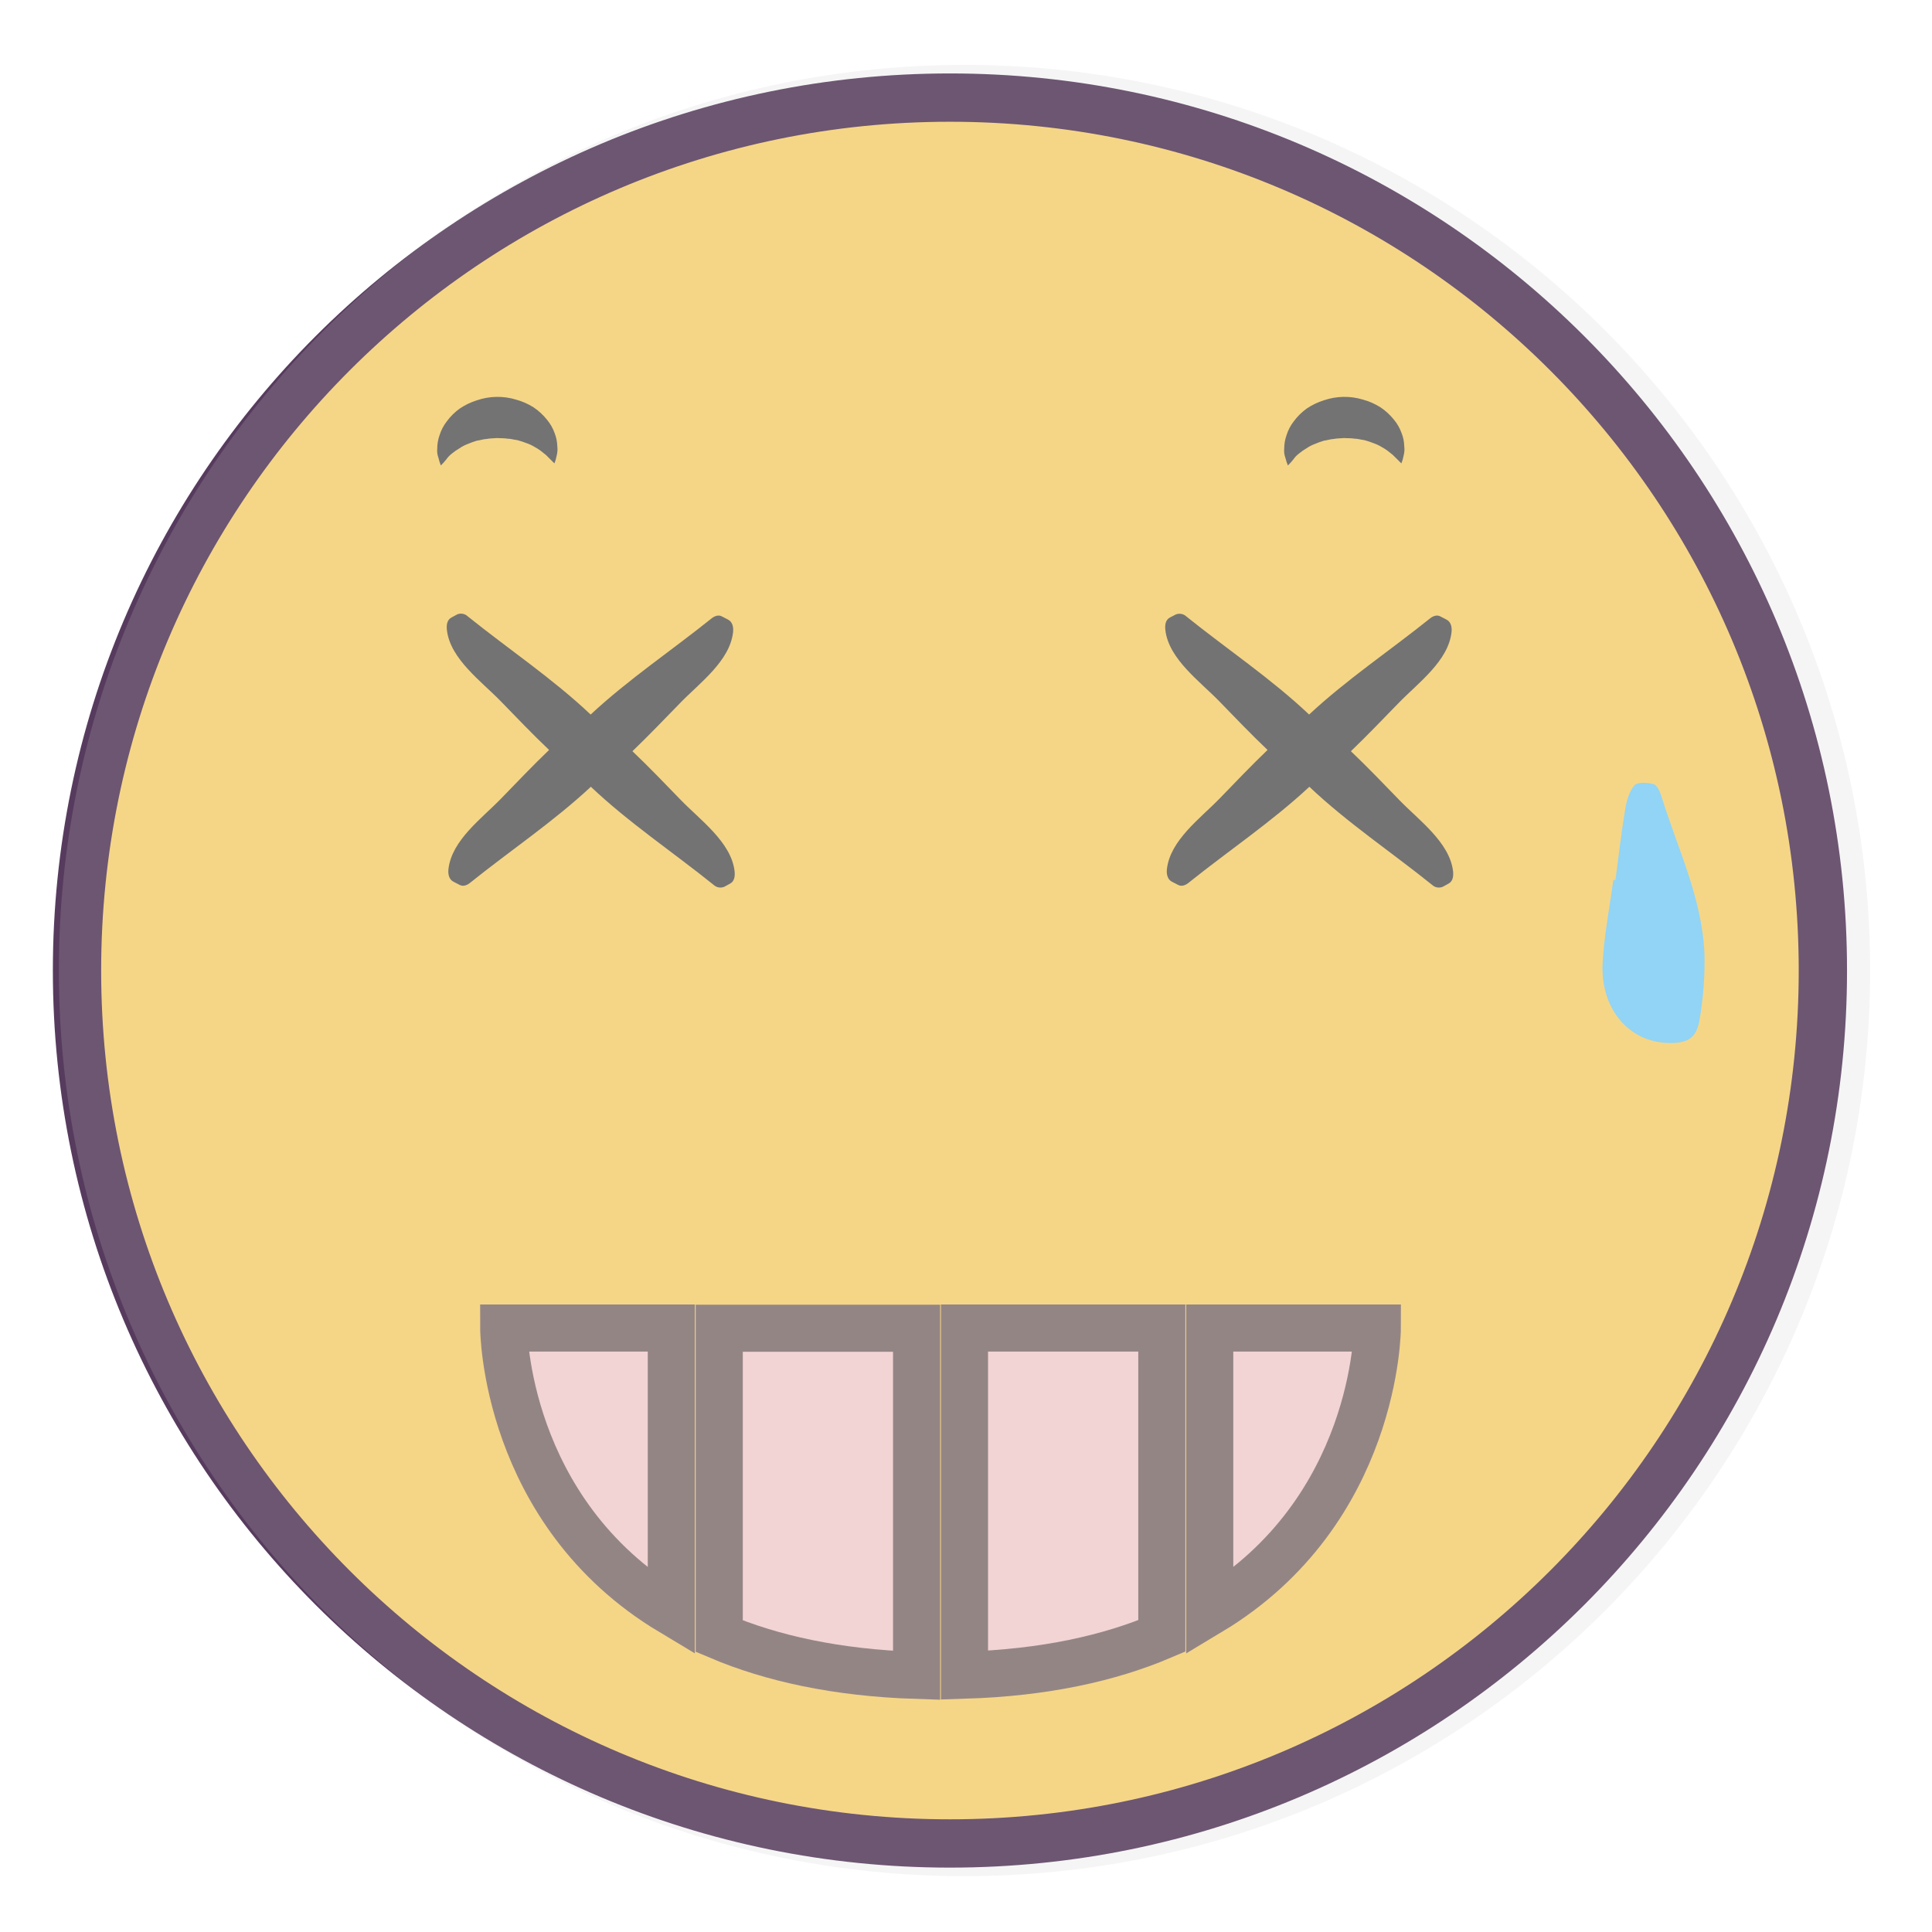
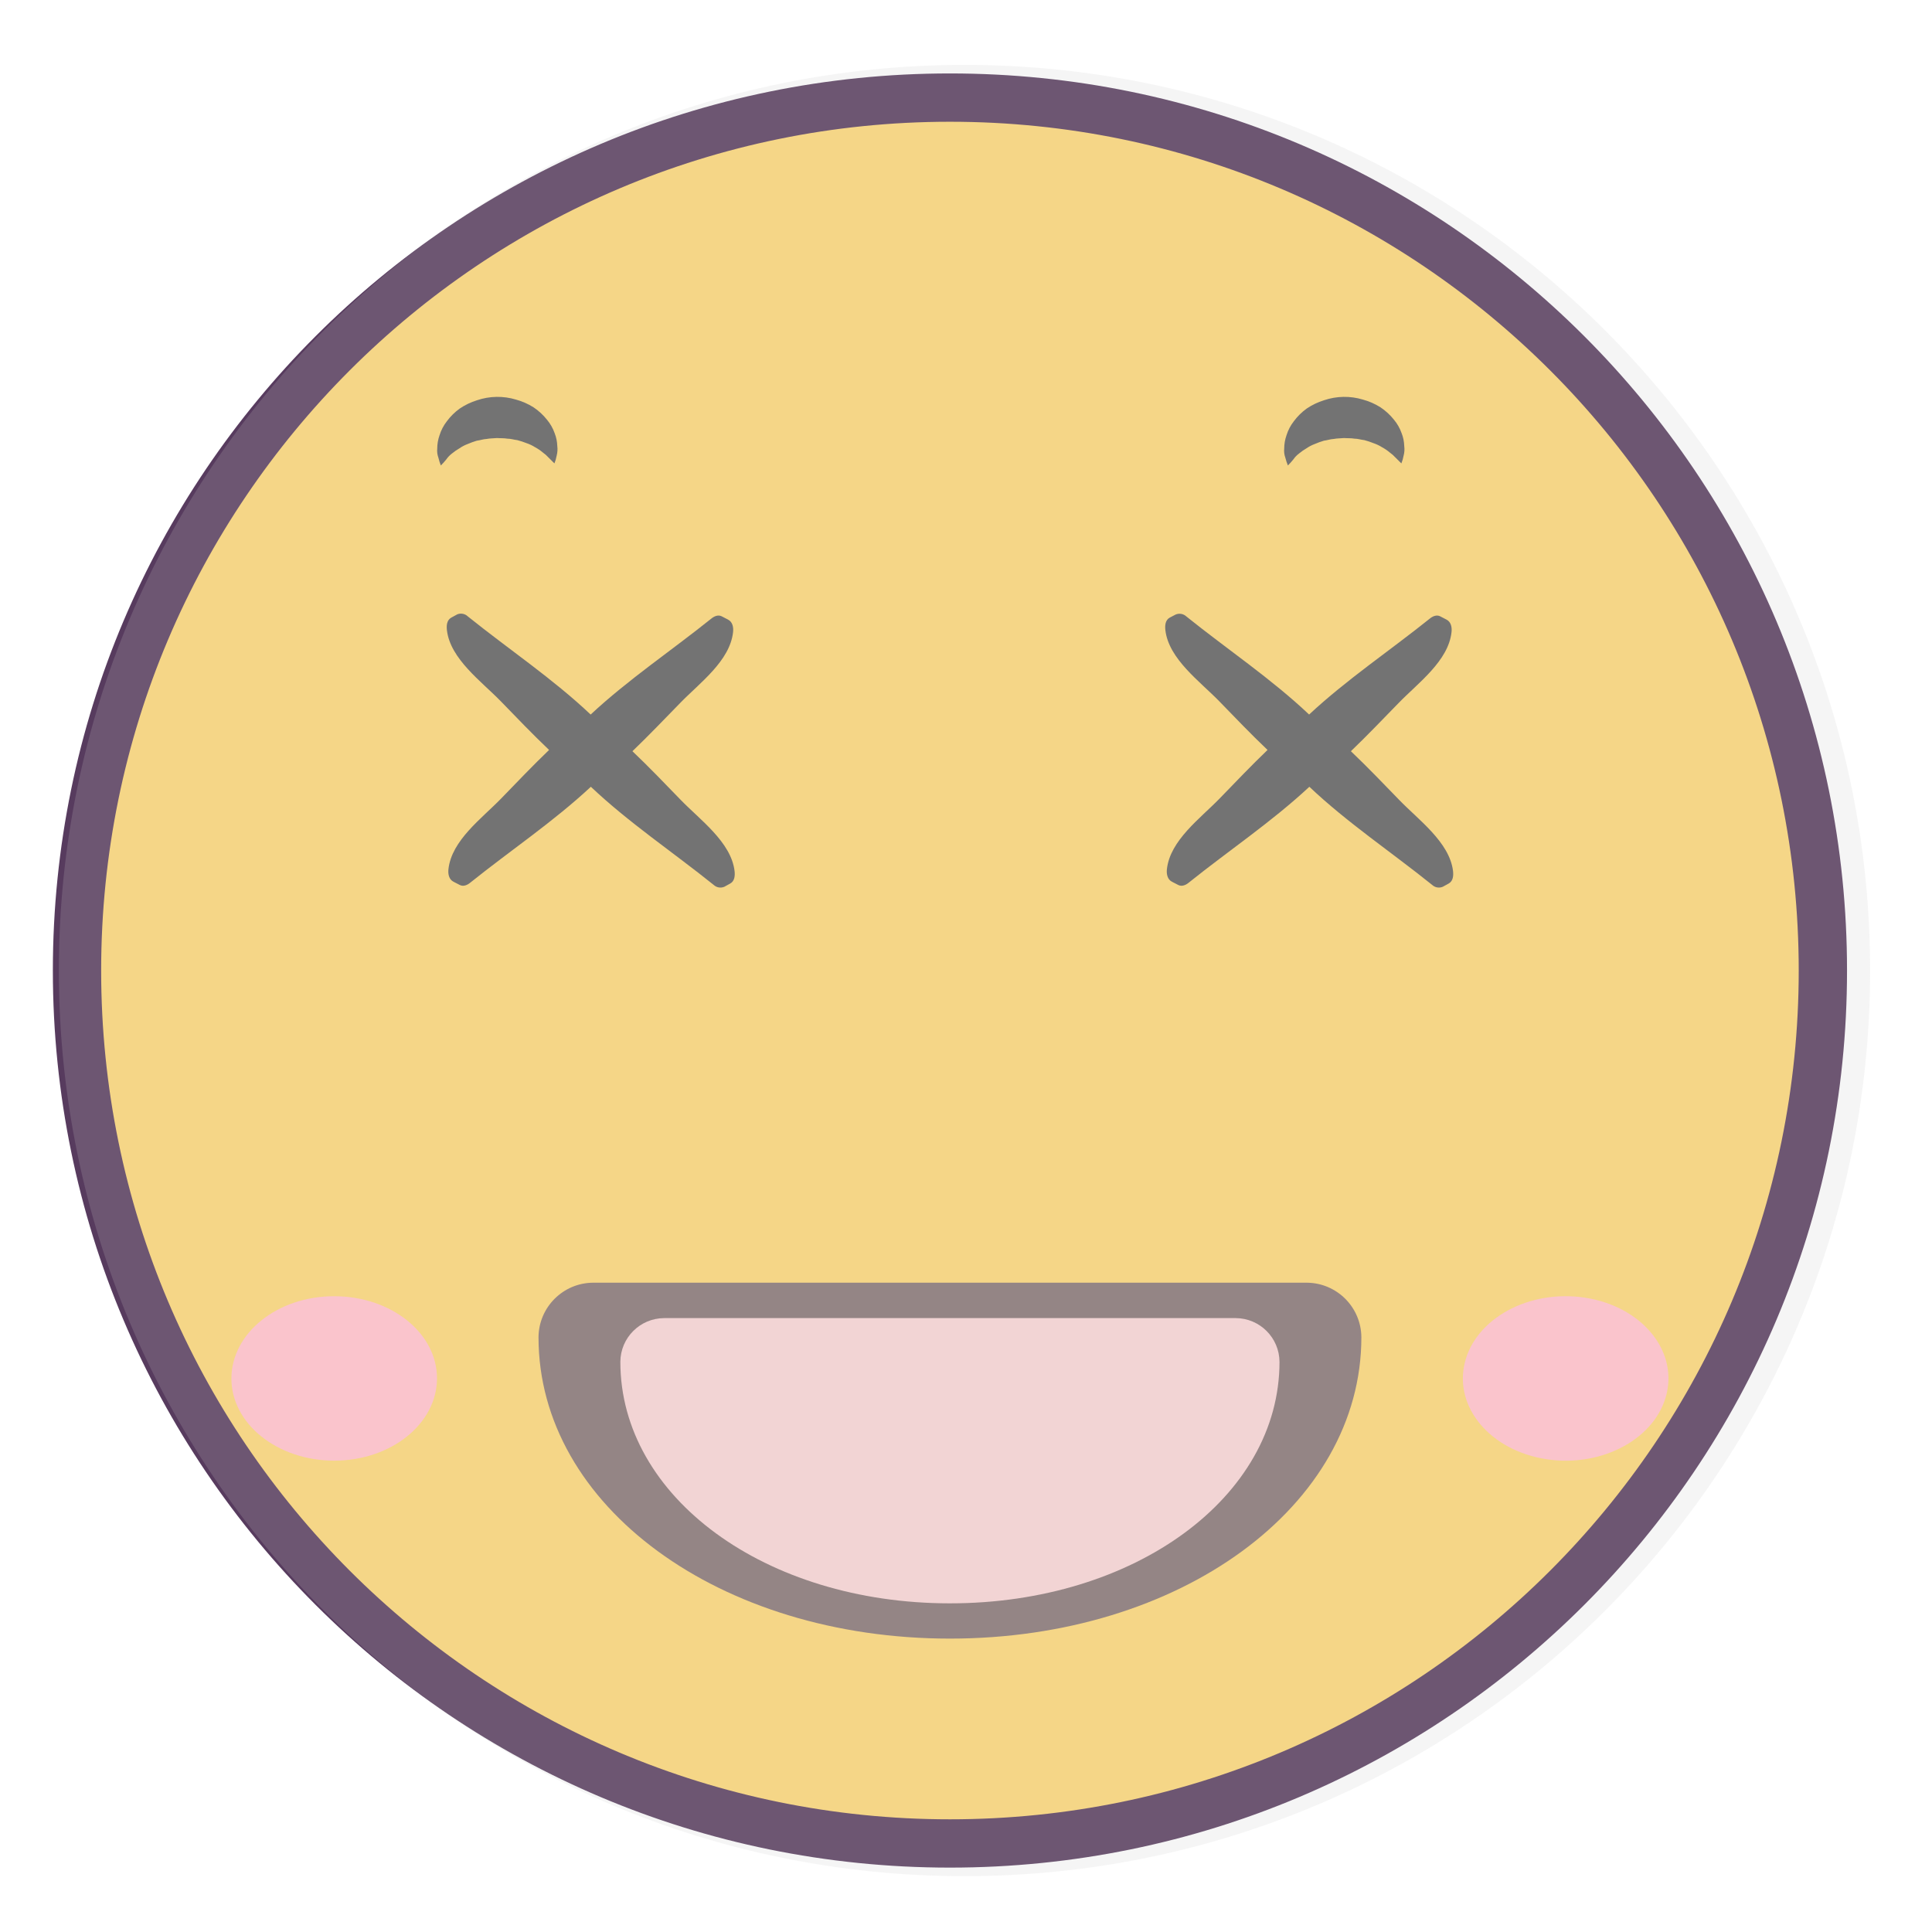
<svg xmlns="http://www.w3.org/2000/svg" width="640" height="640" preserveAspectRatio="xMinYMin meet" viewBox="0 0 640 640" version="1.0" fill-rule="evenodd">
  <clipPath id="clip">
    <rect x="0" y="0" width="640" height="640" />
  </clipPath>
  <g id="group" transform="scale(1,-1) translate(0,-640)" style="clip-path: url(#clip)">
    <g transform="">
      <g transform="">
        <g transform=" matrix(1,0,0,-1,0,639)">
          <g transform="">
            <rect x="0.0" y="0.0" width="640.0" height="639.0" style="stroke: none; stroke-linecap: butt; stroke-width: 1; fill: none; fill-rule: evenodd;" />
          </g>
          <g transform="">
            <g transform="">
              <circle cx="314.68" cy="320.5" r="289.17" style="stroke: rgb(34%,23%,37%); stroke-linecap: butt; stroke-width: 16.0; fill: rgb(100%,85%,47%); fill-rule: evenodd;" />
            </g>
            <circle cx="319.5" cy="320.5" r="300.0" style="stroke: none; stroke-linecap: butt; stroke-width: 1; fill: rgb(80%,80%,80%); fill-rule: evenodd; fill-opacity: 0.19;" />
          </g>
        </g>
      </g>
      <g transform="">
        <g transform=" matrix(1,0,0,-1,0,639)">
          <g transform="">
            <rect x="0.0" y="0.0" width="640.0" height="639.0" style="stroke: none; stroke-linecap: butt; stroke-width: 1; fill: none; fill-rule: evenodd;" />
          </g>
          <g transform="">
            <g transform="">
              <g transform=" matrix(1,0,0,1,-0.5,0.5)">
                <g transform="">
                  <path d="M 226 263.48 C 220.81 258.13 215.52 252.6 210 247.35 C 215.44 242.13 220.69 236.62 225.84 231.35 C 232.26 224.72 242.3 217.47 243.34 207.88 C 243.51 206.33 243.2 204.54 241.69 203.76 L 239.59 202.67 C 238.37 202.04 237.02 202.67 236.08 203.46 C 222.91 214.03 208.57 223.63 196.16 235.2 C 183.58 223.3 168.93 213.51 155.48 202.7 C 154.557 201.805 153.197 201.531 152 202 L 150 203.09 C 148.48 203.92 148.37 205.76 148.55 207.29 C 149.68 216.81 160 224.22 166.39 230.8 C 171.58 236.15 176.87 241.68 182.39 246.93 C 176.95 252.15 171.7 257.66 166.55 262.98 C 160.13 269.61 150.09 276.86 149.05 286.45 C 148.88 288 149.2 289.79 150.7 290.57 L 152.81 291.66 C 154.03 292.29 155.37 291.66 156.31 290.87 C 169.49 280.3 183.82 270.7 196.23 259.13 C 208.81 271.03 223.46 280.82 236.91 291.63 C 237.862 292.522 239.252 292.766 240.45 292.25 L 242.38 291.19 C 243.9 290.36 244.01 288.52 243.83 287 C 242.68 277.47 232.36 270.06 226 263.48 Z " style="stroke: none; stroke-linecap: butt; stroke-width: 1; fill: rgb(45%,45%,45%); fill-rule: evenodd;" />
                </g>
              </g>
              <g transform=" matrix(1,0,0,1,-0.5,0.5)">
                <g transform="">
                  <path d="M 464 263.48 C 458.81 258.13 453.52 252.6 448 247.35 C 453.45 242.13 458.69 236.62 463.84 231.35 C 470.26 224.72 480.3 217.47 481.34 207.88 C 481.51 206.33 481.2 204.54 479.69 203.76 L 477.59 202.67 C 476.37 202.04 475.03 202.67 474.09 203.46 C 460.91 214.03 446.57 223.63 434.16 235.2 C 421.58 223.3 406.93 213.51 393.48 202.7 C 392.528 201.808 391.138 201.564 389.94 202.08 L 388 203.09 C 386.48 203.92 386.37 205.76 386.55 207.29 C 387.68 216.81 398 224.22 404.39 230.8 C 409.58 236.15 414.87 241.68 420.39 246.93 C 414.95 252.15 409.7 257.66 404.55 262.98 C 398.13 269.61 388.09 276.86 387.05 286.45 C 386.88 288 387.2 289.79 388.7 290.57 L 390.81 291.66 C 392.03 292.29 393.37 291.66 394.31 290.87 C 407.49 280.3 421.83 270.7 434.24 259.13 C 446.81 271.03 461.47 280.82 474.91 291.63 C 475.862 292.522 477.252 292.766 478.45 292.25 L 480.38 291.19 C 481.9 290.36 482.01 288.52 481.83 287 C 480.66 277.47 470.34 270.06 464 263.48 Z " style="stroke: none; stroke-linecap: butt; stroke-width: 1; fill: rgb(45%,45%,45%); fill-rule: evenodd;" />
                </g>
              </g>
            </g>
          </g>
        </g>
      </g>
      <g transform="">
        <g transform=" matrix(1,0,0,-1,0,639)">
          <g transform="">
            <rect x="0.0" y="0.0" width="640.0" height="639.0" style="stroke: none; stroke-linecap: butt; stroke-width: 1; fill: none; fill-rule: evenodd;" />
          </g>
          <g transform="">
            <g transform="">
              <g transform=" matrix(1,0,0,1,-0.5,0.5)">
                <g transform="">
                  <path d="M 146.53 152.7 C 147.171 152.071 147.772 151.403 148.33 150.7 C 148.861 149.933 149.512 149.258 150.26 148.7 C 151.008 148.079 151.807 147.524 152.65 147.04 C 153.515 146.438 154.452 145.947 155.44 145.58 C 156.418 145.158 157.419 144.794 158.44 144.49 C 159.58 144.35 160.56 143.96 161.73 143.91 C 162.83 143.68 164 143.73 165.14 143.61 C 166.28 143.7 167.44 143.61 168.55 143.81 C 169.72 143.81 170.72 144.18 171.87 144.3 C 172.906 144.57 173.925 144.904 174.92 145.3 C 175.921 145.637 176.878 146.094 177.77 146.66 C 178.667 147.141 179.512 147.714 180.29 148.37 C 181.021 148.887 181.692 149.484 182.29 150.15 C 183.36 151.26 184.17 152 184.17 152 C 184.502 151.163 184.75 150.296 184.91 149.41 C 185.177 148.376 185.245 147.3 185.11 146.24 C 185.065 144.801 184.774 143.381 184.25 142.04 C 183.671 140.373 182.789 138.827 181.65 137.48 C 180.396 135.912 178.909 134.546 177.24 133.43 C 175.44 132.294 173.482 131.432 171.43 130.87 C 167.209 129.595 162.695 129.672 158.52 131.09 C 156.486 131.722 154.556 132.649 152.79 133.84 C 151.157 135.017 149.716 136.441 148.52 138.06 C 147.435 139.453 146.611 141.032 146.09 142.72 C 145.596 144.128 145.343 145.608 145.34 147.1 C 145.237 148.116 145.367 149.142 145.72 150.1 C 145.931 150.984 146.201 151.853 146.53 152.7 Z " style="stroke: none; stroke-linecap: butt; stroke-width: 1; fill: rgb(45%,45%,45%); fill-rule: evenodd;" />
                </g>
              </g>
              <g transform=" matrix(1,0,0,1,-0.5,0.5)">
                <g transform="">
                  <path d="M 427.13 152.7 C 427.771 152.071 428.372 151.403 428.93 150.7 C 429.461 149.933 430.112 149.258 430.86 148.7 C 431.606 148.081 432.402 147.526 433.24 147.04 C 434.108 146.438 435.049 145.947 436.04 145.58 C 437.018 145.159 438.02 144.795 439.04 144.49 C 440.19 144.35 441.17 143.96 442.34 143.91 C 443.44 143.68 444.61 143.73 445.74 143.61 C 446.89 143.7 448.05 143.61 449.16 143.81 C 450.32 143.81 451.33 144.18 452.47 144.3 C 453.49 144.57 454.492 144.904 455.47 145.3 C 456.474 145.637 457.435 146.094 458.33 146.66 C 459.226 147.143 460.07 147.716 460.85 148.37 C 461.579 148.889 462.25 149.486 462.85 150.15 C 463.93 151.26 464.73 152 464.73 152 C 465.062 151.163 465.31 150.296 465.47 149.41 C 465.748 148.377 465.816 147.299 465.67 146.24 C 465.633 144.801 465.346 143.38 464.82 142.04 C 464.237 140.375 463.356 138.83 462.22 137.48 C 460.964 135.914 459.477 134.548 457.81 133.43 C 456.008 132.292 454.046 131.43 451.99 130.87 C 447.772 129.595 443.262 129.672 439.09 131.09 C 437.056 131.722 435.126 132.649 433.36 133.84 C 431.727 135.017 430.286 136.441 429.09 138.06 C 428.001 139.451 427.177 141.031 426.66 142.72 C 426.166 144.128 425.913 145.608 425.91 147.1 C 425.805 148.115 425.931 149.141 426.28 150.1 C 426.506 150.984 426.79 151.853 427.13 152.7 Z " style="stroke: none; stroke-linecap: butt; stroke-width: 1; fill: rgb(45%,45%,45%); fill-rule: evenodd;" />
                </g>
              </g>
            </g>
          </g>
        </g>
      </g>
      <g transform="">
        <g transform=" matrix(1,0,0,-1,0,639)">
          <g transform="">
            <rect x="0.0" y="0.0" width="640.0" height="639.0" style="stroke: none; stroke-linecap: butt; stroke-width: 1; fill: none; fill-rule: evenodd;" />
          </g>
          <g transform="">
-             <g transform="">
-               <g transform=" matrix(1,0,0,1,-0.5,0.5)">
-                 <g transform="">
-                   <path d="M 385.37 438.43 L 320 438.43 L 320 553.43 C 346.63 552.61 368.1 547.78 385.37 540.43 Z " style="stroke: rgb(58%,52%,52%); stroke-linecap: butt; stroke-width: 15.6; fill: rgb(95%,83%,83%); fill-rule: evenodd;" />
-                 </g>
+             <g transform=" matrix(1,0,0,1,-0.5,0.5)">
+               <g transform="">
+                 <path d="M 451.47 441.49 C 451.47 497.43 391.47 541.31 315.18 541.31 C 238.89 541.31 178.89 497.43 178.89 441.49 C 178.956 431.52 187.03 423.459 197 423.41 L 433.39 423.41 C 443.348 423.475 451.405 431.532 451.47 441.49 Z " style="stroke: none; stroke-linecap: butt; stroke-width: 1; fill: rgb(58%,52%,52%); fill-rule: evenodd;" />
              </g>
-               <g transform=" matrix(1,0,0,1,-0.5,0.5)">
-                 <g transform="">
-                   <path d="M 238.76 540.5 C 256.02 547.81 277.5 552.64 304.13 553.5 L 304.13 438.5 L 238.76 438.5 Z " style="stroke: rgb(58%,52%,52%); stroke-linecap: butt; stroke-width: 15.6; fill: rgb(95%,83%,83%); fill-rule: evenodd;" />
-                 </g>
-               </g>
-               <g transform=" matrix(1,0,0,1,-0.5,0.5)">
-                 <g transform="">
-                   <path d="M 222.88 438.43 L 167.36 438.43 C 167.36 438.43 167.42 499.2 222.88 532.43 Z " style="stroke: rgb(58%,52%,52%); stroke-linecap: butt; stroke-width: 15.6; fill: rgb(95%,83%,83%); fill-rule: evenodd;" />
-                 </g>
-               </g>
-               <g transform=" matrix(1,0,0,1,-0.5,0.5)">
-                 <g transform="">
-                   <path d="M 401.24 438.43 L 401.24 532.43 C 456.7 499.16 456.76 438.43 456.76 438.43 Z " style="stroke: rgb(58%,52%,52%); stroke-linecap: butt; stroke-width: 15.6; fill: rgb(95%,83%,83%); fill-rule: evenodd;" />
-                 </g>
+             </g>
+             <g transform=" matrix(1,0,0,1,-0.5,0.5)">
+               <g transform="">
+                 <path d="M 424.35 449.63 C 424.35 494.43 376.35 529.63 315.18 529.63 C 254.01 529.63 206 494.43 206 449.63 C 206.049 441.652 212.502 435.195 220.48 435.14 L 409.87 435.14 C 417.848 435.195 424.301 441.652 424.35 449.63 Z " style="stroke: none; stroke-linecap: butt; stroke-width: 1; fill: rgb(95%,83%,83%); fill-rule: evenodd;" />
              </g>
            </g>
          </g>
        </g>
      </g>
      <g transform="">
        <g transform=" matrix(1,0,0,-1,0,639)">
          <g transform="">
            <rect x="0.0" y="0.0" width="640.0" height="639.0" style="stroke: none; stroke-linecap: butt; stroke-width: 1; fill: none; fill-rule: evenodd;" />
          </g>
          <g transform="">
-             <g transform=" matrix(1,0,0,1,-0.5,0.5)">
-               <g transform="">
-                 <path d="M 550.86 262.26 C 550.39 260.73 549.44 258.56 548.27 258.26 C 546.27 257.69 542.94 257.5 541.92 258.67 C 540.16 260.67 539.32 263.81 538.86 266.59 C 537.57 274.38 536.68 282.23 535.63 290.06 L 534.93 289.97 C 533.72 299.04 531.93 308.08 531.41 317.19 C 530.48 332.4 539.85 343.6 553 344 C 559.56 344.19 562.54 342.48 563.53 336.08 C 564.805 328.725 565.331 321.261 565.1 313.8 C 564.18 295.64 556.12 279.3 550.86 262.26 Z " style="stroke: none; stroke-linecap: butt; stroke-width: 1; fill: rgb(57%,83%,96%); fill-rule: evenodd;" />
+             <g transform="">
+               <g transform=" matrix(1,0,0,1,-0.5,0.5)">
+                 <g transform="">
+                   <path d="M 111.16 427.89 C 92.36 427.89 77.16 440.12 77.16 455.16 C 77.16 470.2 92.45 482.38 111.26 482.36 C 130.07 482.34 145.26 470.12 145.26 455.08 C 145.26 440.04 130 427.87 111.16 427.89 Z " style="stroke: none; stroke-linecap: butt; stroke-width: 1; fill: rgb(98%,77%,80%); fill-rule: evenodd;" />
+                 </g>
+               </g>
+               <g transform=" matrix(1,0,0,1,-0.5,0.5)">
+                 <g transform="">
+                   <path d="M 525.46 428.36 C 506.98 425.57 489.18 435.29 485.69 450.07 C 482.2 464.85 494.35 479.07 512.83 481.89 C 531.31 484.71 549.11 474.95 552.6 460.17 C 556.09 445.39 543.93 431.15 525.46 428.36 Z " style="stroke: none; stroke-linecap: butt; stroke-width: 1; fill: rgb(98%,77%,80%); fill-rule: evenodd;" />
+                 </g>
              </g>
            </g>
          </g>
        </g>
      </g>
    </g>
  </g>
</svg>
